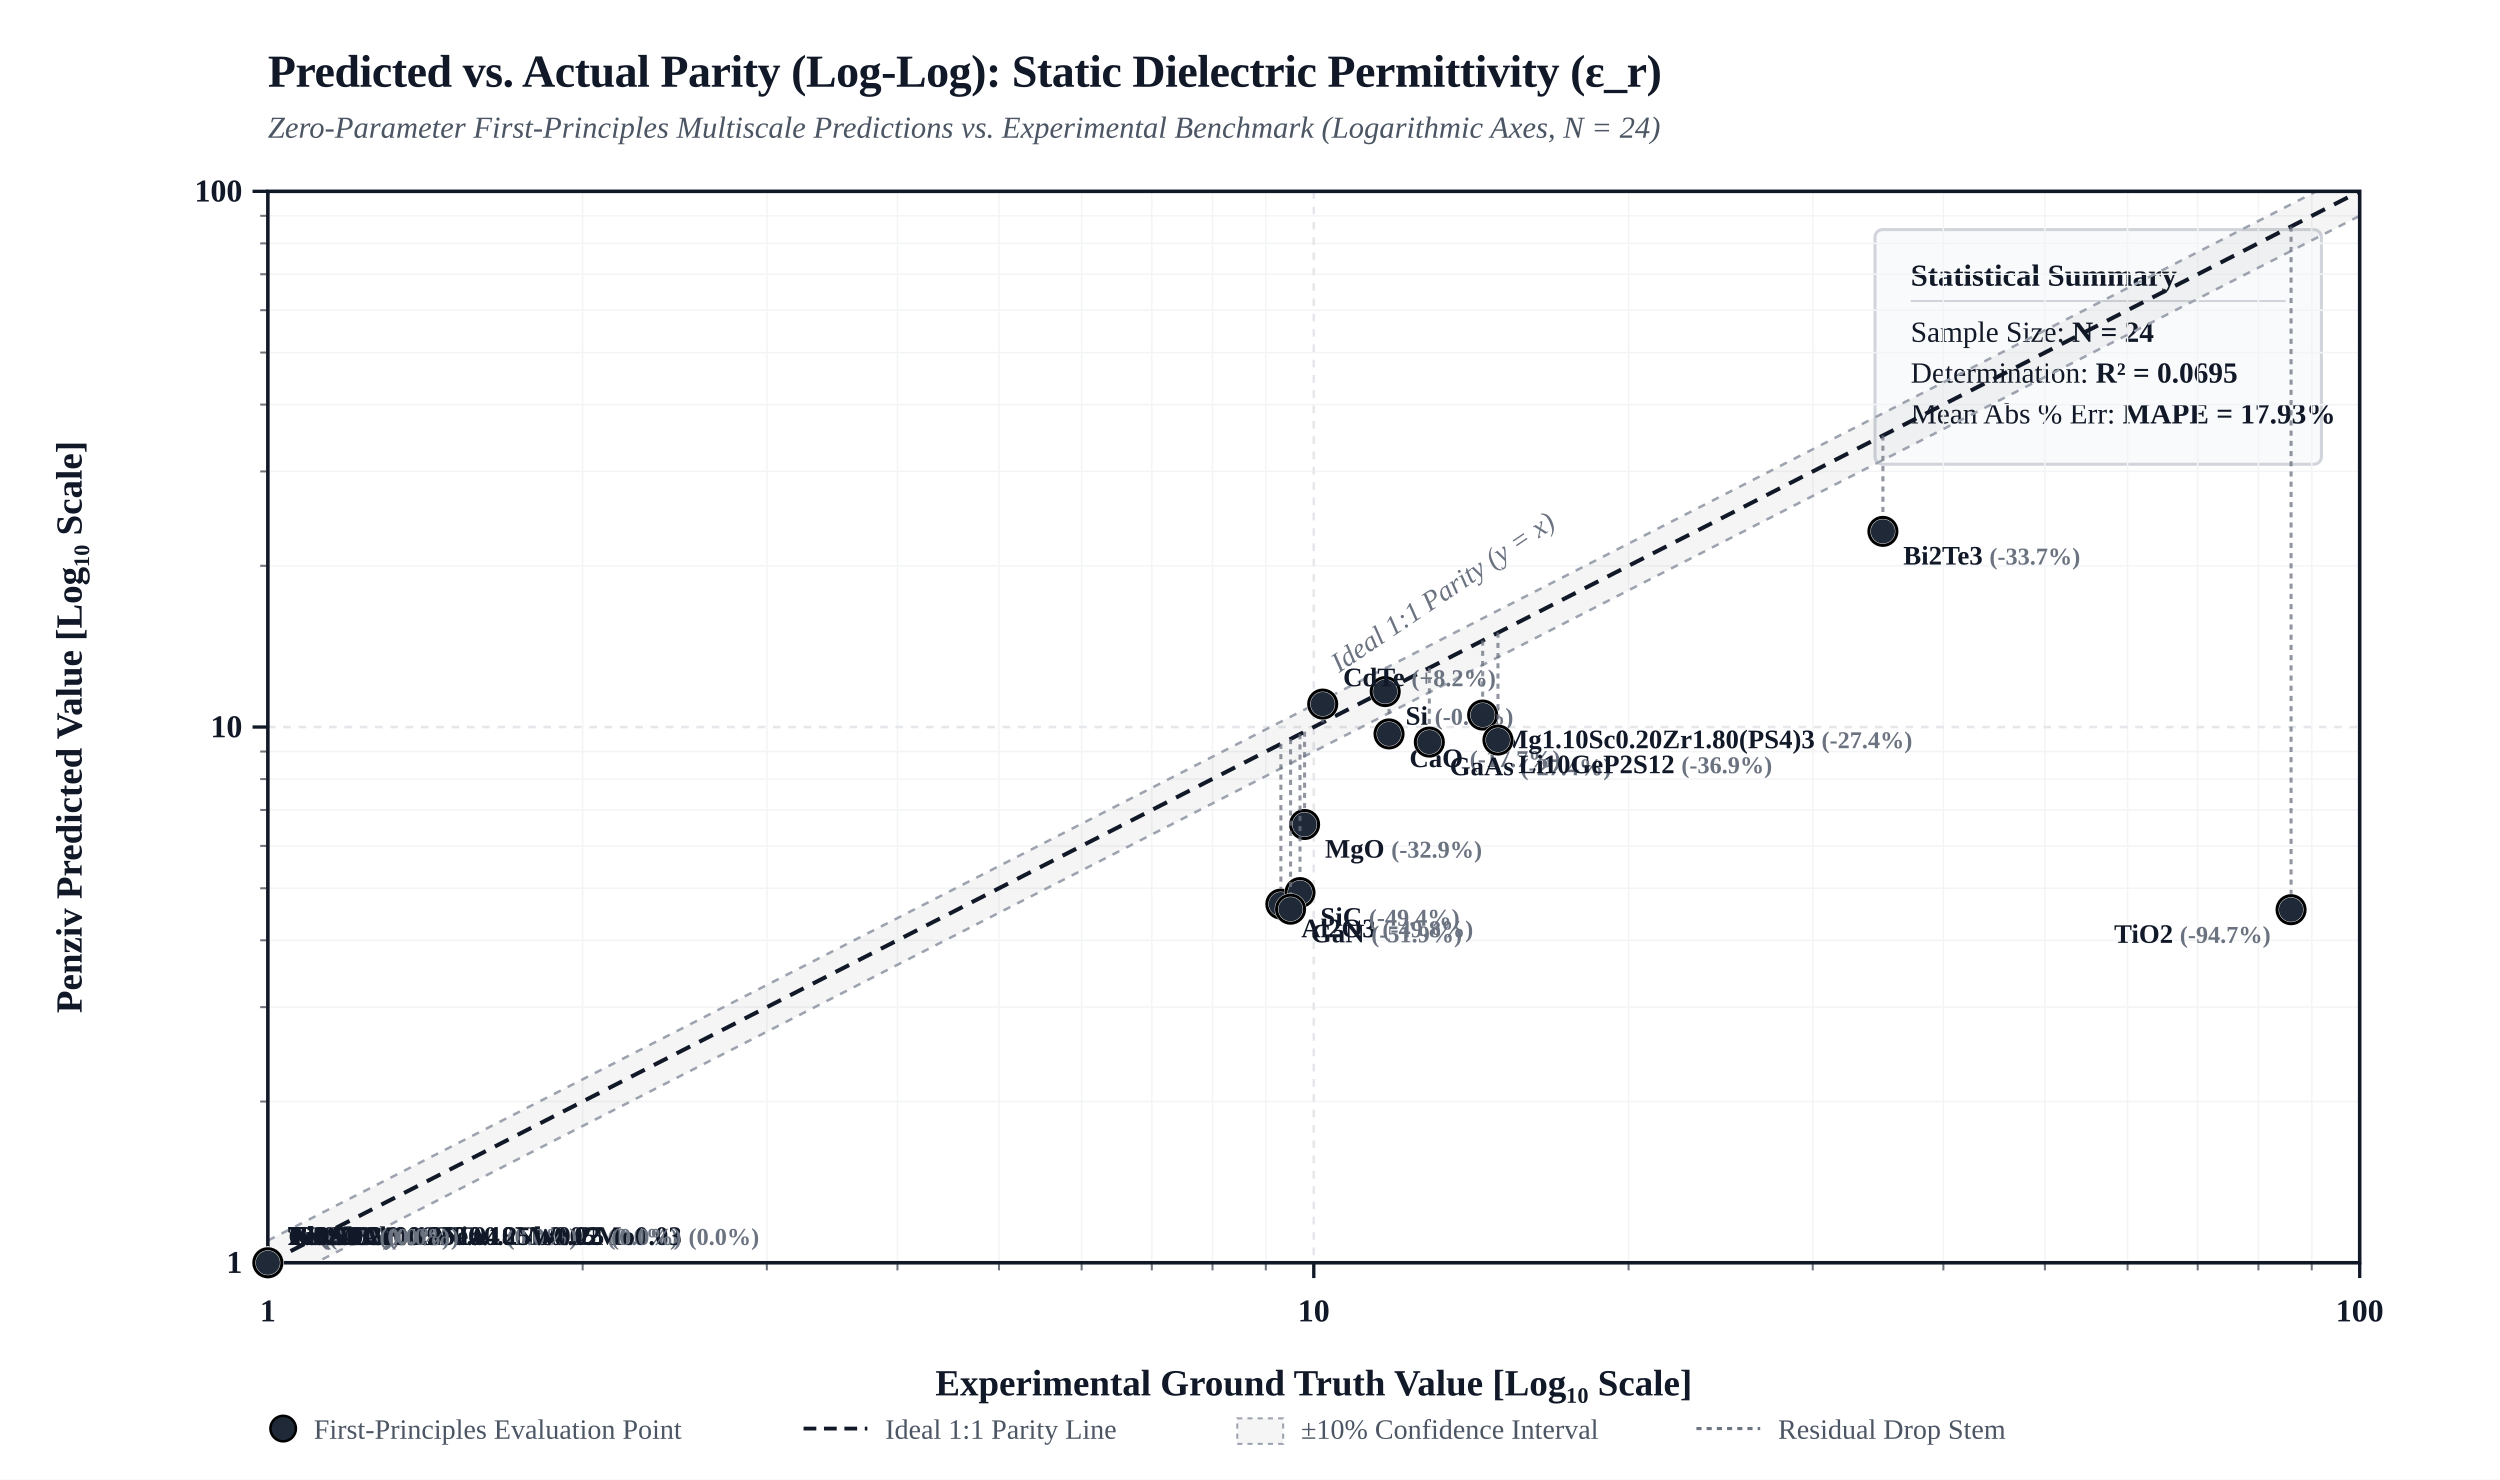
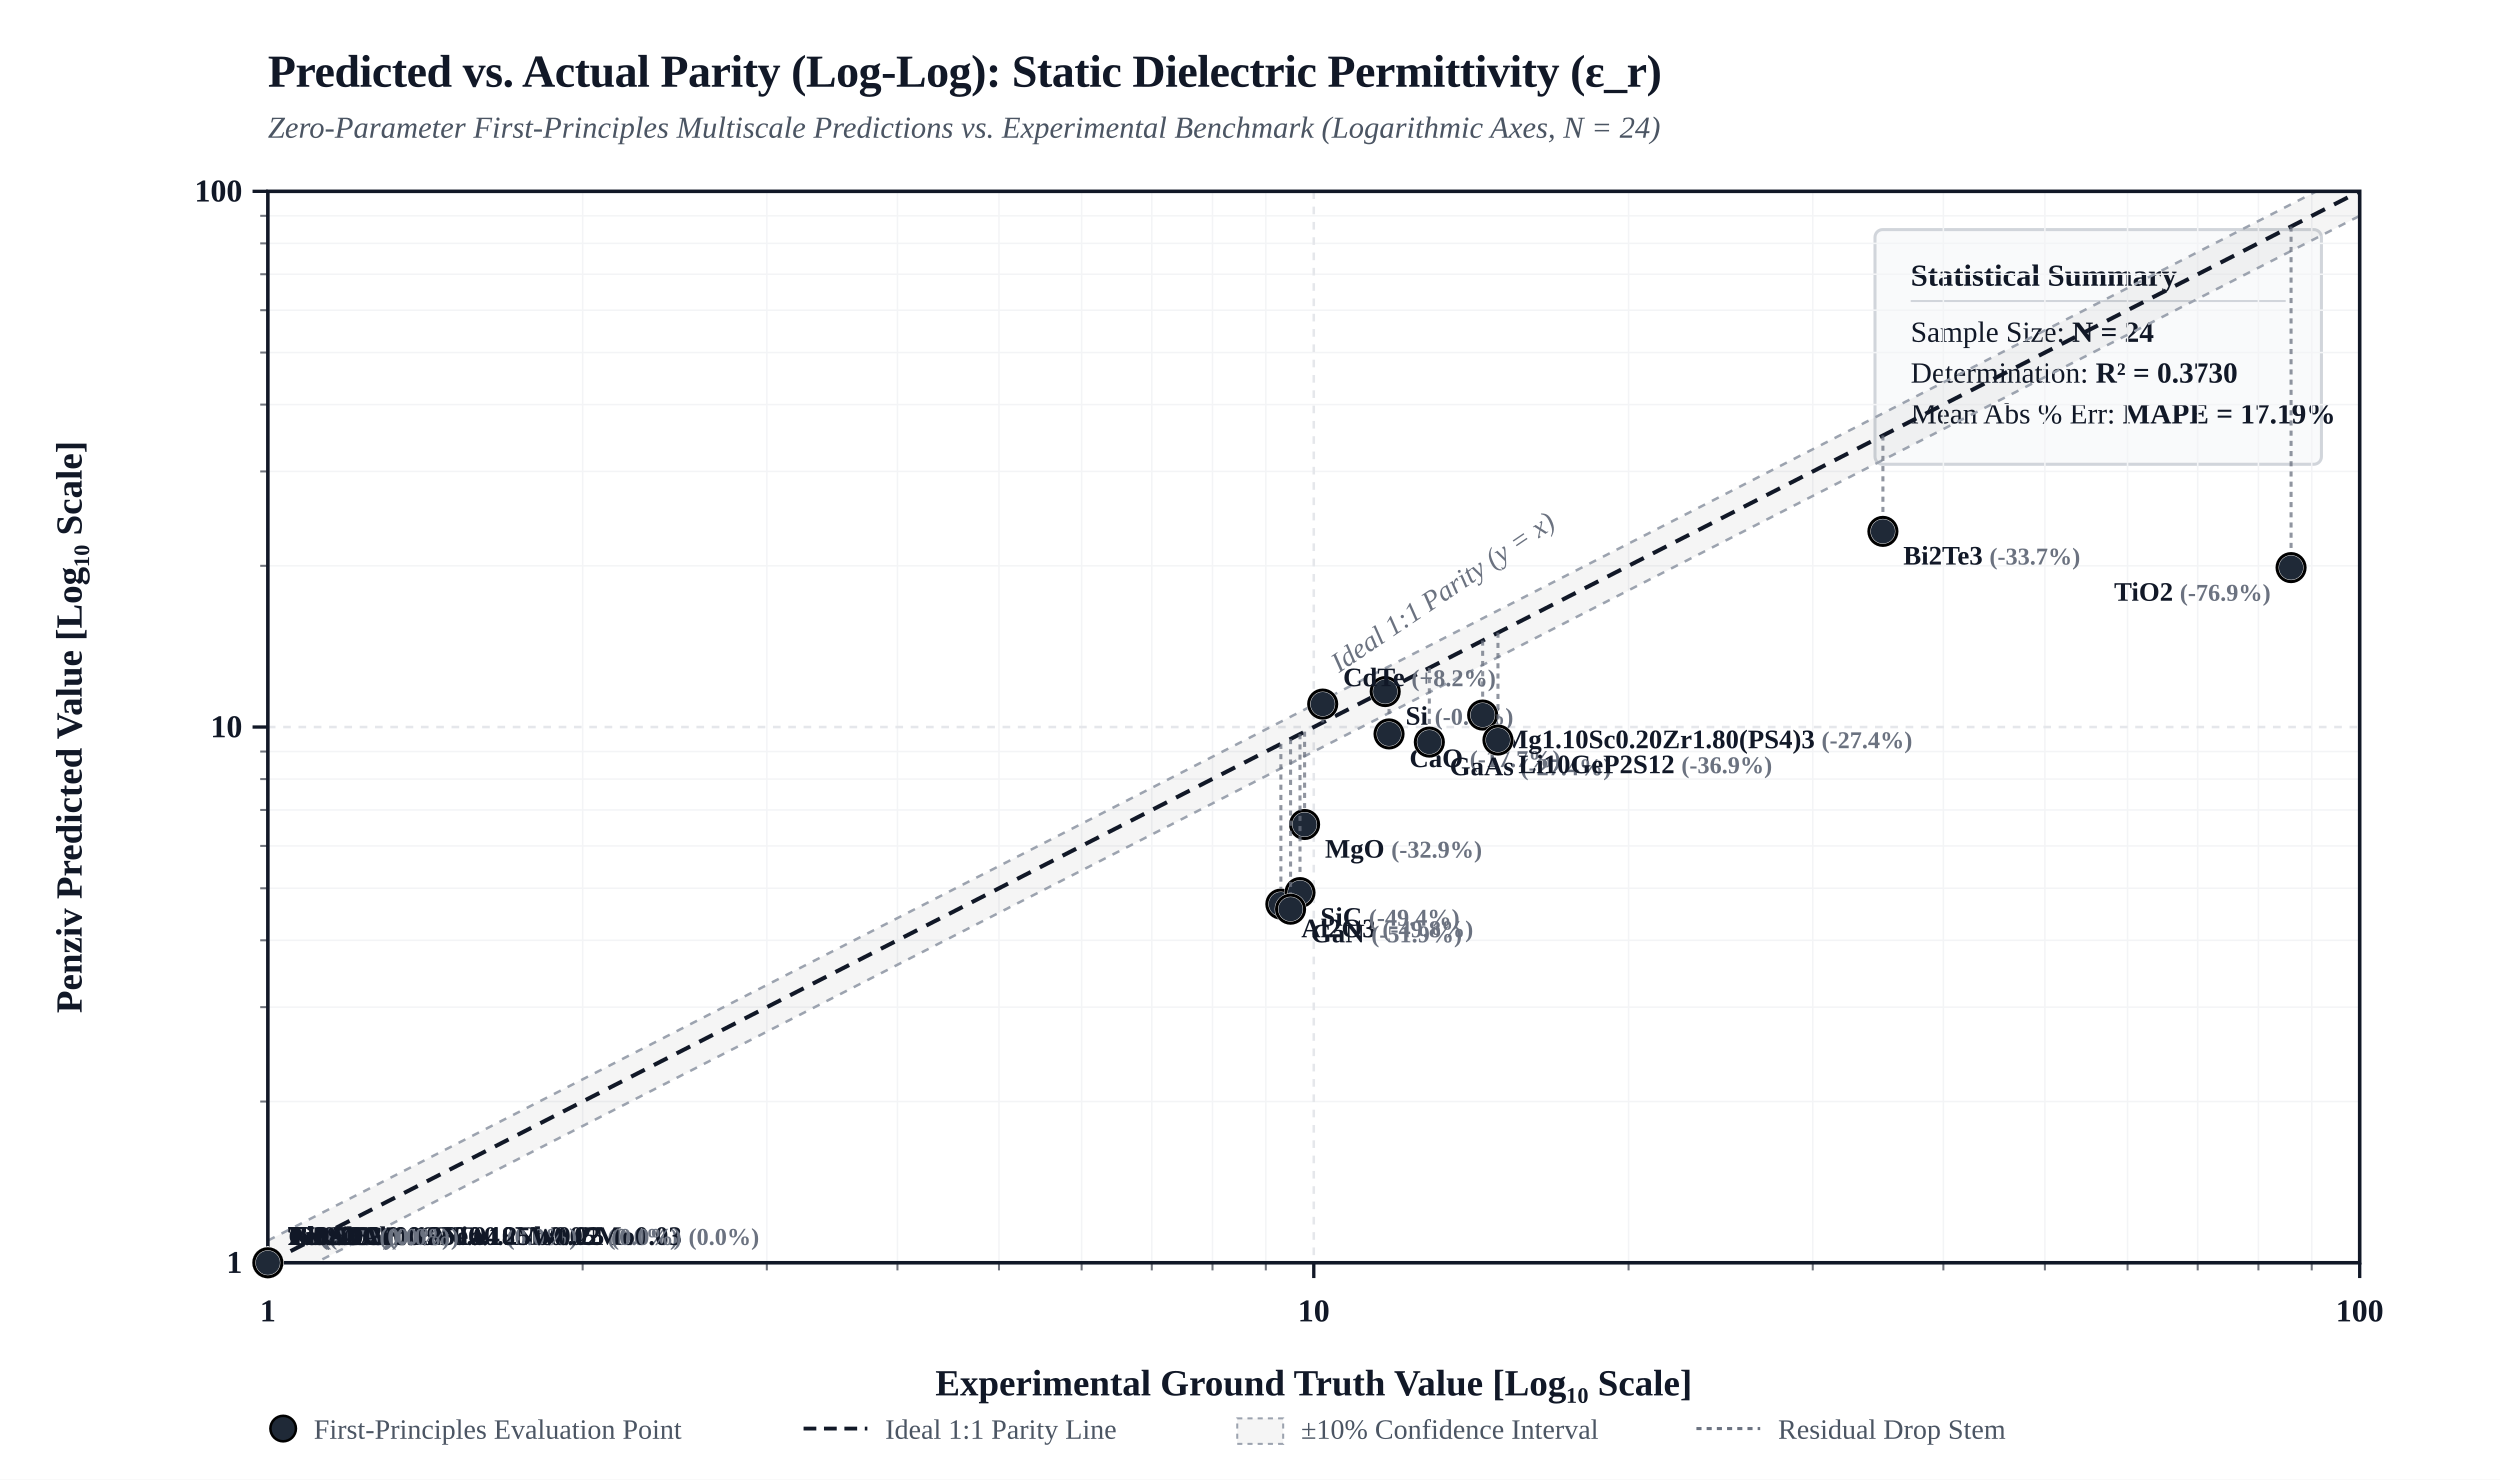
<svg xmlns="http://www.w3.org/2000/svg" viewBox="0 0 980 580" width="100%" height="auto" style="background-color: #FFFFFF; border: 1px solid #E5E7EB; border-radius: 4px; font-family: 'Times New Roman', Times, 'DejaVu Serif', 'TeX Gyre Termes', Georgia, serif;">
  <defs>
    <clipPath id="plotClip">
      <rect x="105" y="75" width="820" height="420" />
    </clipPath>
  </defs>
  <rect x="0" y="0" width="980" height="580" fill="#FFFFFF" />
  <text x="105" y="34" fill="#111827" font-size="18" font-weight="bold" letter-spacing="-0.01em">Predicted vs. Actual Parity (Log-Log): Static Dielectric Permittivity (ε_r)</text>
  <text x="105" y="54" fill="#4B5563" font-size="12" font-style="italic">Zero-Parameter First-Principles Multiscale Predictions vs. Experimental Benchmark (Logarithmic Axes, N = 24)</text>
  <g transform="translate(735, 90)">
    <rect width="175" height="92" rx="3" fill="#F9FAFB" stroke="#D1D5DB" stroke-width="1.2" />
    <text x="14" y="22" fill="#111827" font-size="12" font-weight="bold">Statistical Summary</text>
    <line x1="14" y1="28" x2="161" y2="28" stroke="#D1D5DB" stroke-width="0.8" />
    <text x="14" y="44" fill="#111827" font-size="11.5">Sample Size: <tspan font-weight="bold">N = 24</tspan>
    </text>
-     <text x="14" y="60" fill="#111827" font-size="11.5">Determination: <tspan font-weight="bold">R² = 0.0695</tspan>
+     <text x="14" y="60" fill="#111827" font-size="11.5">Determination: <tspan font-weight="bold">R² = 0.3730</tspan>
    </text>
-     <text x="14" y="76" fill="#111827" font-size="11.5">Mean Abs % Err: <tspan font-weight="bold">MAPE = 17.93%</tspan>
+     <text x="14" y="76" fill="#111827" font-size="11.5">Mean Abs % Err: <tspan font-weight="bold">MAPE = 17.19%</tspan>
    </text>
  </g>
  <line x1="228.4" y1="75" x2="228.4" y2="495" stroke="#F3F4F6" stroke-width="0.6" />
  <line x1="105" y1="431.8" x2="925" y2="431.8" stroke="#F3F4F6" stroke-width="0.6" />
  <line x1="102" y1="431.8" x2="105" y2="431.8" stroke="#111827" stroke-width="0.8" opacity="0.6" />
  <line x1="228.4" y1="495" x2="228.4" y2="498" stroke="#111827" stroke-width="0.8" opacity="0.6" />
  <line x1="300.6" y1="75" x2="300.6" y2="495" stroke="#F3F4F6" stroke-width="0.6" />
  <line x1="105" y1="394.8" x2="925" y2="394.8" stroke="#F3F4F6" stroke-width="0.6" />
  <line x1="102" y1="394.8" x2="105" y2="394.8" stroke="#111827" stroke-width="0.8" opacity="0.6" />
  <line x1="300.6" y1="495" x2="300.6" y2="498" stroke="#111827" stroke-width="0.8" opacity="0.6" />
  <line x1="351.8" y1="75" x2="351.8" y2="495" stroke="#F3F4F6" stroke-width="0.6" />
  <line x1="105" y1="368.6" x2="925" y2="368.6" stroke="#F3F4F6" stroke-width="0.6" />
  <line x1="102" y1="368.6" x2="105" y2="368.6" stroke="#111827" stroke-width="0.8" opacity="0.6" />
  <line x1="351.8" y1="495" x2="351.8" y2="498" stroke="#111827" stroke-width="0.8" opacity="0.6" />
  <line x1="391.6" y1="75" x2="391.6" y2="495" stroke="#F3F4F6" stroke-width="0.6" />
  <line x1="105" y1="348.2" x2="925" y2="348.2" stroke="#F3F4F6" stroke-width="0.6" />
  <line x1="102" y1="348.2" x2="105" y2="348.2" stroke="#111827" stroke-width="0.8" opacity="0.6" />
  <line x1="391.6" y1="495" x2="391.6" y2="498" stroke="#111827" stroke-width="0.8" opacity="0.6" />
  <line x1="424.0" y1="75" x2="424.0" y2="495" stroke="#F3F4F6" stroke-width="0.6" />
  <line x1="105" y1="331.6" x2="925" y2="331.6" stroke="#F3F4F6" stroke-width="0.6" />
  <line x1="102" y1="331.6" x2="105" y2="331.6" stroke="#111827" stroke-width="0.8" opacity="0.6" />
  <line x1="424.0" y1="495" x2="424.0" y2="498" stroke="#111827" stroke-width="0.8" opacity="0.6" />
  <line x1="451.5" y1="75" x2="451.5" y2="495" stroke="#F3F4F6" stroke-width="0.6" />
  <line x1="105" y1="317.5" x2="925" y2="317.5" stroke="#F3F4F6" stroke-width="0.6" />
  <line x1="102" y1="317.5" x2="105" y2="317.5" stroke="#111827" stroke-width="0.8" opacity="0.6" />
  <line x1="451.5" y1="495" x2="451.5" y2="498" stroke="#111827" stroke-width="0.8" opacity="0.6" />
  <line x1="475.3" y1="75" x2="475.3" y2="495" stroke="#F3F4F6" stroke-width="0.6" />
  <line x1="105" y1="305.4" x2="925" y2="305.4" stroke="#F3F4F6" stroke-width="0.6" />
  <line x1="102" y1="305.4" x2="105" y2="305.4" stroke="#111827" stroke-width="0.8" opacity="0.6" />
  <line x1="475.3" y1="495" x2="475.3" y2="498" stroke="#111827" stroke-width="0.8" opacity="0.6" />
  <line x1="496.2" y1="75" x2="496.2" y2="495" stroke="#F3F4F6" stroke-width="0.6" />
  <line x1="105" y1="294.6" x2="925" y2="294.6" stroke="#F3F4F6" stroke-width="0.6" />
  <line x1="102" y1="294.6" x2="105" y2="294.6" stroke="#111827" stroke-width="0.8" opacity="0.6" />
  <line x1="496.2" y1="495" x2="496.2" y2="498" stroke="#111827" stroke-width="0.8" opacity="0.6" />
  <line x1="638.4" y1="75" x2="638.4" y2="495" stroke="#F3F4F6" stroke-width="0.6" />
  <line x1="105" y1="221.8" x2="925" y2="221.8" stroke="#F3F4F6" stroke-width="0.6" />
  <line x1="102" y1="221.8" x2="105" y2="221.8" stroke="#111827" stroke-width="0.8" opacity="0.6" />
  <line x1="638.4" y1="495" x2="638.4" y2="498" stroke="#111827" stroke-width="0.8" opacity="0.6" />
  <line x1="710.6" y1="75" x2="710.6" y2="495" stroke="#F3F4F6" stroke-width="0.6" />
  <line x1="105" y1="184.8" x2="925" y2="184.8" stroke="#F3F4F6" stroke-width="0.6" />
  <line x1="102" y1="184.8" x2="105" y2="184.8" stroke="#111827" stroke-width="0.8" opacity="0.6" />
  <line x1="710.6" y1="495" x2="710.6" y2="498" stroke="#111827" stroke-width="0.8" opacity="0.6" />
  <line x1="761.8" y1="75" x2="761.8" y2="495" stroke="#F3F4F6" stroke-width="0.6" />
  <line x1="105" y1="158.6" x2="925" y2="158.6" stroke="#F3F4F6" stroke-width="0.6" />
  <line x1="102" y1="158.6" x2="105" y2="158.6" stroke="#111827" stroke-width="0.8" opacity="0.6" />
  <line x1="761.8" y1="495" x2="761.8" y2="498" stroke="#111827" stroke-width="0.8" opacity="0.6" />
  <line x1="801.6" y1="75" x2="801.6" y2="495" stroke="#F3F4F6" stroke-width="0.6" />
  <line x1="105" y1="138.2" x2="925" y2="138.2" stroke="#F3F4F6" stroke-width="0.6" />
  <line x1="102" y1="138.2" x2="105" y2="138.2" stroke="#111827" stroke-width="0.8" opacity="0.6" />
  <line x1="801.6" y1="495" x2="801.6" y2="498" stroke="#111827" stroke-width="0.8" opacity="0.6" />
  <line x1="834.0" y1="75" x2="834.0" y2="495" stroke="#F3F4F6" stroke-width="0.6" />
  <line x1="105" y1="121.6" x2="925" y2="121.6" stroke="#F3F4F6" stroke-width="0.6" />
  <line x1="102" y1="121.6" x2="105" y2="121.6" stroke="#111827" stroke-width="0.8" opacity="0.6" />
  <line x1="834.0" y1="495" x2="834.0" y2="498" stroke="#111827" stroke-width="0.8" opacity="0.6" />
  <line x1="861.5" y1="75" x2="861.5" y2="495" stroke="#F3F4F6" stroke-width="0.6" />
  <line x1="105" y1="107.5" x2="925" y2="107.5" stroke="#F3F4F6" stroke-width="0.6" />
  <line x1="102" y1="107.5" x2="105" y2="107.5" stroke="#111827" stroke-width="0.8" opacity="0.6" />
  <line x1="861.5" y1="495" x2="861.5" y2="498" stroke="#111827" stroke-width="0.8" opacity="0.6" />
  <line x1="885.3" y1="75" x2="885.3" y2="495" stroke="#F3F4F6" stroke-width="0.6" />
  <line x1="105" y1="95.4" x2="925" y2="95.4" stroke="#F3F4F6" stroke-width="0.6" />
  <line x1="102" y1="95.4" x2="105" y2="95.4" stroke="#111827" stroke-width="0.8" opacity="0.6" />
  <line x1="885.3" y1="495" x2="885.3" y2="498" stroke="#111827" stroke-width="0.8" opacity="0.6" />
  <line x1="906.2" y1="75" x2="906.2" y2="495" stroke="#F3F4F6" stroke-width="0.6" />
  <line x1="105" y1="84.6" x2="925" y2="84.6" stroke="#F3F4F6" stroke-width="0.6" />
  <line x1="102" y1="84.6" x2="105" y2="84.6" stroke="#111827" stroke-width="0.8" opacity="0.6" />
  <line x1="906.2" y1="495" x2="906.2" y2="498" stroke="#111827" stroke-width="0.8" opacity="0.6" />
  <line x1="105.0" y1="75" x2="105.0" y2="495" stroke="#E5E7EB" stroke-width="1.0" stroke-dasharray="3,3" />
  <line x1="105" y1="495.0" x2="925" y2="495.0" stroke="#E5E7EB" stroke-width="1.0" stroke-dasharray="3,3" />
  <line x1="99" y1="495.0" x2="105" y2="495.0" stroke="#111827" stroke-width="1.3" />
  <text x="95" y="499.0" fill="#111827" font-size="12.5" font-weight="bold" text-anchor="end">1</text>
  <line x1="105.0" y1="495" x2="105.0" y2="501" stroke="#111827" stroke-width="1.3" />
  <text x="105.0" y="518.0" fill="#111827" font-size="12.5" font-weight="bold" text-anchor="middle">1</text>
  <line x1="515.0" y1="75" x2="515.0" y2="495" stroke="#E5E7EB" stroke-width="1.0" stroke-dasharray="3,3" />
  <line x1="105" y1="285.0" x2="925" y2="285.0" stroke="#E5E7EB" stroke-width="1.0" stroke-dasharray="3,3" />
  <line x1="99" y1="285.0" x2="105" y2="285.0" stroke="#111827" stroke-width="1.3" />
  <text x="95" y="289.0" fill="#111827" font-size="12.5" font-weight="bold" text-anchor="end">10</text>
  <line x1="515.0" y1="495" x2="515.0" y2="501" stroke="#111827" stroke-width="1.3" />
  <text x="515.0" y="518.0" fill="#111827" font-size="12.5" font-weight="bold" text-anchor="middle">10</text>
  <line x1="925.0" y1="75" x2="925.0" y2="495" stroke="#E5E7EB" stroke-width="1.0" stroke-dasharray="3,3" />
  <line x1="105" y1="75.0" x2="925" y2="75.0" stroke="#E5E7EB" stroke-width="1.0" stroke-dasharray="3,3" />
  <line x1="99" y1="75.0" x2="105" y2="75.0" stroke="#111827" stroke-width="1.3" />
  <text x="95" y="79.0" fill="#111827" font-size="12.5" font-weight="bold" text-anchor="end">100</text>
  <line x1="925.0" y1="495" x2="925.0" y2="501" stroke="#111827" stroke-width="1.3" />
  <text x="925.0" y="518.0" fill="#111827" font-size="12.5" font-weight="bold" text-anchor="middle">100</text>
  <polygon points="105.0,486.3 925.0,66.3 925.0,84.6 105.0,504.6" fill="rgba(0, 0, 0, 0.04)" clip-path="url(#plotClip)" />
  <line x1="105.0" y1="486.3" x2="925.0" y2="66.3" stroke="#9CA3AF" stroke-width="1.0" stroke-dasharray="3,3" clip-path="url(#plotClip)" />
  <line x1="105.0" y1="504.6" x2="925.0" y2="84.6" stroke="#9CA3AF" stroke-width="1.0" stroke-dasharray="3,3" clip-path="url(#plotClip)" />
  <line x1="105.0" y1="495.0" x2="925.0" y2="75.0" stroke="#111827" stroke-width="1.6" stroke-dasharray="6,4" clip-path="url(#plotClip)" />
  <text x="535.0" y="273.0" fill="#6B7280" font-size="11" font-style="italic" transform="rotate(-34 515.0 285.0)">Ideal 1:1 Parity (y = x)</text>
  <rect x="105" y="75" width="820" height="420" fill="none" stroke="#111827" stroke-width="1.4" />
  <text x="515.0" y="547.0" fill="#111827" font-size="14.5" font-weight="bold" text-anchor="middle">Experimental Ground Truth Value [Log₁₀ Scale]</text>
  <text x="32" y="285.0" fill="#111827" font-size="14.5" font-weight="bold" text-anchor="middle" transform="rotate(-90 32 285.0)">Penziv Predicted Value [Log₁₀ Scale]</text>
  <line x1="105.0" y1="495.0" x2="105.0" y2="495.0" stroke="#6B7280" stroke-width="1.2" stroke-dasharray="2,2" opacity="0.75" clip-path="url(#plotClip)" />
  <circle cx="105.0" cy="495.0" r="5.5" fill="#1F2937" stroke="#FFFFFF" stroke-width="1.5" />
  <circle cx="105.0" cy="495.0" r="5.5" fill="none" stroke="#000000" stroke-width="1.2" />
  <text x="113.0" y="488.0" fill="#111827" font-size="10.5" font-weight="600" text-anchor="start">Cu <tspan fill="#6B7280" font-size="9.5">(0.0%)</tspan>
  </text>
  <line x1="105.0" y1="495.0" x2="105.0" y2="495.0" stroke="#6B7280" stroke-width="1.2" stroke-dasharray="2,2" opacity="0.75" clip-path="url(#plotClip)" />
  <circle cx="105.0" cy="495.0" r="5.5" fill="#1F2937" stroke="#FFFFFF" stroke-width="1.5" />
  <circle cx="105.0" cy="495.0" r="5.5" fill="none" stroke="#000000" stroke-width="1.2" />
  <text x="113.0" y="488.0" fill="#111827" font-size="10.5" font-weight="600" text-anchor="start">Al <tspan fill="#6B7280" font-size="9.5">(0.0%)</tspan>
  </text>
  <line x1="105.0" y1="495.0" x2="105.0" y2="495.0" stroke="#6B7280" stroke-width="1.2" stroke-dasharray="2,2" opacity="0.75" clip-path="url(#plotClip)" />
  <circle cx="105.0" cy="495.0" r="5.5" fill="#1F2937" stroke="#FFFFFF" stroke-width="1.5" />
  <circle cx="105.0" cy="495.0" r="5.5" fill="none" stroke="#000000" stroke-width="1.2" />
  <text x="113.0" y="488.0" fill="#111827" font-size="10.5" font-weight="600" text-anchor="start">Ni <tspan fill="#6B7280" font-size="9.5">(0.0%)</tspan>
  </text>
  <line x1="105.0" y1="495.0" x2="105.0" y2="495.0" stroke="#6B7280" stroke-width="1.2" stroke-dasharray="2,2" opacity="0.75" clip-path="url(#plotClip)" />
  <circle cx="105.0" cy="495.0" r="5.5" fill="#1F2937" stroke="#FFFFFF" stroke-width="1.5" />
  <circle cx="105.0" cy="495.0" r="5.5" fill="none" stroke="#000000" stroke-width="1.2" />
  <text x="113.0" y="488.0" fill="#111827" font-size="10.5" font-weight="600" text-anchor="start">Ti <tspan fill="#6B7280" font-size="9.5">(0.0%)</tspan>
  </text>
  <line x1="105.0" y1="495.0" x2="105.0" y2="495.0" stroke="#6B7280" stroke-width="1.2" stroke-dasharray="2,2" opacity="0.75" clip-path="url(#plotClip)" />
  <circle cx="105.0" cy="495.0" r="5.5" fill="#1F2937" stroke="#FFFFFF" stroke-width="1.5" />
  <circle cx="105.0" cy="495.0" r="5.5" fill="none" stroke="#000000" stroke-width="1.2" />
  <text x="113.0" y="488.0" fill="#111827" font-size="10.5" font-weight="600" text-anchor="start">W <tspan fill="#6B7280" font-size="9.5">(0.0%)</tspan>
  </text>
  <line x1="105.0" y1="495.0" x2="105.0" y2="495.0" stroke="#6B7280" stroke-width="1.2" stroke-dasharray="2,2" opacity="0.75" clip-path="url(#plotClip)" />
  <circle cx="105.0" cy="495.0" r="5.5" fill="#1F2937" stroke="#FFFFFF" stroke-width="1.5" />
  <circle cx="105.0" cy="495.0" r="5.5" fill="none" stroke="#000000" stroke-width="1.2" />
  <text x="113.0" y="488.0" fill="#111827" font-size="10.5" font-weight="600" text-anchor="start">Fe <tspan fill="#6B7280" font-size="9.5">(0.0%)</tspan>
  </text>
  <line x1="105.0" y1="495.0" x2="105.0" y2="495.0" stroke="#6B7280" stroke-width="1.2" stroke-dasharray="2,2" opacity="0.75" clip-path="url(#plotClip)" />
  <circle cx="105.0" cy="495.0" r="5.5" fill="#1F2937" stroke="#FFFFFF" stroke-width="1.5" />
  <circle cx="105.0" cy="495.0" r="5.5" fill="none" stroke="#000000" stroke-width="1.2" />
  <text x="113.0" y="488.0" fill="#111827" font-size="10.5" font-weight="600" text-anchor="start">Fe0.70Cr0.18Ni0.10Mo0.02 <tspan fill="#6B7280" font-size="9.5">(0.0%)</tspan>
  </text>
  <line x1="105.0" y1="495.0" x2="105.0" y2="495.0" stroke="#6B7280" stroke-width="1.2" stroke-dasharray="2,2" opacity="0.75" clip-path="url(#plotClip)" />
  <circle cx="105.0" cy="495.0" r="5.5" fill="#1F2937" stroke="#FFFFFF" stroke-width="1.5" />
  <circle cx="105.0" cy="495.0" r="5.5" fill="none" stroke="#000000" stroke-width="1.2" />
  <text x="113.0" y="488.0" fill="#111827" font-size="10.5" font-weight="600" text-anchor="start">Ni0.53Cr0.19Fe0.18Nb0.05Mo0.03 <tspan fill="#6B7280" font-size="9.5">(0.0%)</tspan>
  </text>
  <line x1="105.0" y1="495.0" x2="105.0" y2="495.0" stroke="#6B7280" stroke-width="1.2" stroke-dasharray="2,2" opacity="0.75" clip-path="url(#plotClip)" />
  <circle cx="105.0" cy="495.0" r="5.5" fill="#1F2937" stroke="#FFFFFF" stroke-width="1.5" />
  <circle cx="105.0" cy="495.0" r="5.5" fill="none" stroke="#000000" stroke-width="1.2" />
  <text x="113.0" y="488.0" fill="#111827" font-size="10.5" font-weight="600" text-anchor="start">Ti0.90Al0.06V0.04 <tspan fill="#6B7280" font-size="9.5">(0.0%)</tspan>
  </text>
  <line x1="105.0" y1="495.0" x2="105.0" y2="495.0" stroke="#6B7280" stroke-width="1.2" stroke-dasharray="2,2" opacity="0.75" clip-path="url(#plotClip)" />
  <circle cx="105.0" cy="495.0" r="5.5" fill="#1F2937" stroke="#FFFFFF" stroke-width="1.5" />
  <circle cx="105.0" cy="495.0" r="5.5" fill="none" stroke="#000000" stroke-width="1.2" />
  <text x="113.0" y="488.0" fill="#111827" font-size="10.5" font-weight="600" text-anchor="start">Nb0.25Mo0.25Ta0.25W0.25 <tspan fill="#6B7280" font-size="9.5">(0.0%)</tspan>
  </text>
  <line x1="105.0" y1="495.0" x2="105.0" y2="495.0" stroke="#6B7280" stroke-width="1.2" stroke-dasharray="2,2" opacity="0.75" clip-path="url(#plotClip)" />
  <circle cx="105.0" cy="495.0" r="5.5" fill="#1F2937" stroke="#FFFFFF" stroke-width="1.5" />
  <circle cx="105.0" cy="495.0" r="5.5" fill="none" stroke="#000000" stroke-width="1.2" />
  <text x="113.0" y="488.0" fill="#111827" font-size="10.5" font-weight="600" text-anchor="start">Ti3SiC2 <tspan fill="#6B7280" font-size="9.5">(0.0%)</tspan>
  </text>
  <line x1="105.0" y1="495.0" x2="105.0" y2="495.0" stroke="#6B7280" stroke-width="1.2" stroke-dasharray="2,2" opacity="0.75" clip-path="url(#plotClip)" />
  <circle cx="105.0" cy="495.0" r="5.5" fill="#1F2937" stroke="#FFFFFF" stroke-width="1.5" />
  <circle cx="105.0" cy="495.0" r="5.5" fill="none" stroke="#000000" stroke-width="1.2" />
  <text x="113.0" y="488.0" fill="#111827" font-size="10.5" font-weight="600" text-anchor="start">Ti2AlC <tspan fill="#6B7280" font-size="9.5">(0.0%)</tspan>
  </text>
  <line x1="544.5" y1="269.9" x2="544.5" y2="287.7" stroke="#6B7280" stroke-width="1.2" stroke-dasharray="2,2" opacity="0.75" clip-path="url(#plotClip)" />
  <circle cx="544.5" cy="287.7" r="5.5" fill="#1F2937" stroke="#FFFFFF" stroke-width="1.5" />
  <circle cx="544.5" cy="287.7" r="5.5" fill="none" stroke="#000000" stroke-width="1.2" />
  <text x="552.5" y="300.7" fill="#111827" font-size="10.5" font-weight="600" text-anchor="start">CaO <tspan fill="#6B7280" font-size="9.5">(-17.7%)</tspan>
  </text>
  <line x1="511.4" y1="286.8" x2="511.4" y2="323.2" stroke="#6B7280" stroke-width="1.2" stroke-dasharray="2,2" opacity="0.75" clip-path="url(#plotClip)" />
  <circle cx="511.4" cy="323.2" r="5.5" fill="#1F2937" stroke="#FFFFFF" stroke-width="1.5" />
  <circle cx="511.4" cy="323.2" r="5.5" fill="none" stroke="#000000" stroke-width="1.2" />
  <text x="519.4" y="336.2" fill="#111827" font-size="10.5" font-weight="600" text-anchor="start">MgO <tspan fill="#6B7280" font-size="9.5">(-32.9%)</tspan>
  </text>
  <line x1="502.1" y1="291.6" x2="502.1" y2="354.4" stroke="#6B7280" stroke-width="1.2" stroke-dasharray="2,2" opacity="0.75" clip-path="url(#plotClip)" />
  <circle cx="502.1" cy="354.4" r="5.5" fill="#1F2937" stroke="#FFFFFF" stroke-width="1.5" />
  <circle cx="502.1" cy="354.4" r="5.5" fill="none" stroke="#000000" stroke-width="1.2" />
  <text x="510.1" y="367.4" fill="#111827" font-size="10.5" font-weight="600" text-anchor="start">Al2O3 <tspan fill="#6B7280" font-size="9.5">(-49.8%)</tspan>
  </text>
-   <line x1="898.1" y1="88.8" x2="898.1" y2="356.6" stroke="#6B7280" stroke-width="1.2" stroke-dasharray="2,2" opacity="0.75" clip-path="url(#plotClip)" />
-   <circle cx="898.1" cy="356.6" r="5.5" fill="#1F2937" stroke="#FFFFFF" stroke-width="1.5" />
-   <circle cx="898.1" cy="356.6" r="5.5" fill="none" stroke="#000000" stroke-width="1.2" />
-   <text x="890.1" y="369.6" fill="#111827" font-size="10.5" font-weight="600" text-anchor="end">TiO2 <tspan fill="#6B7280" font-size="9.5">(-94.7%)</tspan>
+   <line x1="898.1" y1="88.8" x2="898.1" y2="222.5" stroke="#6B7280" stroke-width="1.2" stroke-dasharray="2,2" opacity="0.75" clip-path="url(#plotClip)" />
+   <circle cx="898.1" cy="222.5" r="5.5" fill="#1F2937" stroke="#FFFFFF" stroke-width="1.5" />
+   <circle cx="898.1" cy="222.5" r="5.5" fill="none" stroke="#000000" stroke-width="1.2" />
+   <text x="890.1" y="235.5" fill="#111827" font-size="10.5" font-weight="600" text-anchor="end">TiO2 <tspan fill="#6B7280" font-size="9.5">(-76.9%)</tspan>
  </text>
  <line x1="509.6" y1="287.8" x2="509.6" y2="349.9" stroke="#6B7280" stroke-width="1.2" stroke-dasharray="2,2" opacity="0.75" clip-path="url(#plotClip)" />
  <circle cx="509.6" cy="349.9" r="5.5" fill="#1F2937" stroke="#FFFFFF" stroke-width="1.5" />
  <circle cx="509.6" cy="349.9" r="5.5" fill="none" stroke="#000000" stroke-width="1.2" />
  <text x="517.6" y="362.9" fill="#111827" font-size="10.5" font-weight="600" text-anchor="start">SiC <tspan fill="#6B7280" font-size="9.5">(-49.4%)</tspan>
  </text>
  <line x1="505.9" y1="289.7" x2="505.9" y2="356.4" stroke="#6B7280" stroke-width="1.2" stroke-dasharray="2,2" opacity="0.75" clip-path="url(#plotClip)" />
  <circle cx="505.9" cy="356.4" r="5.5" fill="#1F2937" stroke="#FFFFFF" stroke-width="1.5" />
  <circle cx="505.9" cy="356.4" r="5.5" fill="none" stroke="#000000" stroke-width="1.2" />
  <text x="513.9" y="369.4" fill="#111827" font-size="10.5" font-weight="600" text-anchor="start">GaN <tspan fill="#6B7280" font-size="9.5">(-51.9%)</tspan>
  </text>
  <line x1="543.0" y1="270.7" x2="543.0" y2="271.1" stroke="#6B7280" stroke-width="1.2" stroke-dasharray="2,2" opacity="0.75" clip-path="url(#plotClip)" />
  <circle cx="543.0" cy="271.1" r="5.5" fill="#1F2937" stroke="#FFFFFF" stroke-width="1.5" />
  <circle cx="543.0" cy="271.1" r="5.5" fill="none" stroke="#000000" stroke-width="1.2" />
  <text x="551.0" y="284.1" fill="#111827" font-size="10.5" font-weight="600" text-anchor="start">Si <tspan fill="#6B7280" font-size="9.5">(-0.4%)</tspan>
  </text>
  <line x1="560.3" y1="261.8" x2="560.3" y2="290.9" stroke="#6B7280" stroke-width="1.2" stroke-dasharray="2,2" opacity="0.75" clip-path="url(#plotClip)" />
  <circle cx="560.3" cy="290.9" r="5.5" fill="#1F2937" stroke="#FFFFFF" stroke-width="1.5" />
  <circle cx="560.3" cy="290.9" r="5.5" fill="none" stroke="#000000" stroke-width="1.2" />
  <text x="568.3" y="303.9" fill="#111827" font-size="10.5" font-weight="600" text-anchor="start">GaAs <tspan fill="#6B7280" font-size="9.5">(-27.4%)</tspan>
  </text>
  <line x1="518.5" y1="283.2" x2="518.5" y2="276.0" stroke="#6B7280" stroke-width="1.2" stroke-dasharray="2,2" opacity="0.75" clip-path="url(#plotClip)" />
  <circle cx="518.5" cy="276.0" r="5.5" fill="#1F2937" stroke="#FFFFFF" stroke-width="1.5" />
  <circle cx="518.5" cy="276.0" r="5.5" fill="none" stroke="#000000" stroke-width="1.2" />
  <text x="526.5" y="269.0" fill="#111827" font-size="10.5" font-weight="600" text-anchor="start">CdTe <tspan fill="#6B7280" font-size="9.5">(+8.2%)</tspan>
  </text>
  <line x1="738.1" y1="170.7" x2="738.1" y2="208.3" stroke="#6B7280" stroke-width="1.2" stroke-dasharray="2,2" opacity="0.75" clip-path="url(#plotClip)" />
  <circle cx="738.1" cy="208.3" r="5.5" fill="#1F2937" stroke="#FFFFFF" stroke-width="1.5" />
  <circle cx="738.1" cy="208.3" r="5.5" fill="none" stroke="#000000" stroke-width="1.2" />
  <text x="746.1" y="221.3" fill="#111827" font-size="10.5" font-weight="600" text-anchor="start">Bi2Te3 <tspan fill="#6B7280" font-size="9.5">(-33.7%)</tspan>
  </text>
  <line x1="581.2" y1="251.1" x2="581.2" y2="280.3" stroke="#6B7280" stroke-width="1.2" stroke-dasharray="2,2" opacity="0.75" clip-path="url(#plotClip)" />
  <circle cx="581.2" cy="280.3" r="5.5" fill="#1F2937" stroke="#FFFFFF" stroke-width="1.5" />
  <circle cx="581.2" cy="280.3" r="5.5" fill="none" stroke="#000000" stroke-width="1.2" />
  <text x="589.2" y="293.3" fill="#111827" font-size="10.5" font-weight="600" text-anchor="start">Mg1.10Sc0.20Zr1.80(PS4)3 <tspan fill="#6B7280" font-size="9.5">(-27.4%)</tspan>
  </text>
  <line x1="587.2" y1="248.0" x2="587.2" y2="290.1" stroke="#6B7280" stroke-width="1.2" stroke-dasharray="2,2" opacity="0.75" clip-path="url(#plotClip)" />
  <circle cx="587.2" cy="290.1" r="5.5" fill="#1F2937" stroke="#FFFFFF" stroke-width="1.5" />
  <circle cx="587.2" cy="290.1" r="5.5" fill="none" stroke="#000000" stroke-width="1.2" />
  <text x="595.2" y="303.1" fill="#111827" font-size="10.5" font-weight="600" text-anchor="start">Li10GeP2S12 <tspan fill="#6B7280" font-size="9.5">(-36.9%)</tspan>
  </text>
  <g transform="translate(105, 564)" font-size="11" fill="#4B5563">
    <circle cx="6" cy="-4" r="5" fill="#1F2937" stroke="#000000" stroke-width="1.0" />
    <text x="18" y="0">First-Principles Evaluation Point</text>
    <line x1="210" y1="-4" x2="235" y2="-4" stroke="#111827" stroke-dasharray="5,3" stroke-width="1.5" />
    <text x="242" y="0">Ideal 1:1 Parity Line</text>
    <rect x="380" y="-8" width="18" height="10" fill="rgba(0, 0, 0, 0.04)" stroke="#9CA3AF" stroke-dasharray="2,2" stroke-width="0.8" />
    <text x="405" y="0">±10% Confidence Interval</text>
    <line x1="560" y1="-4" x2="585" y2="-4" stroke="#6B7280" stroke-dasharray="2,2" stroke-width="1.2" />
    <text x="592" y="0">Residual Drop Stem</text>
  </g>
</svg>
